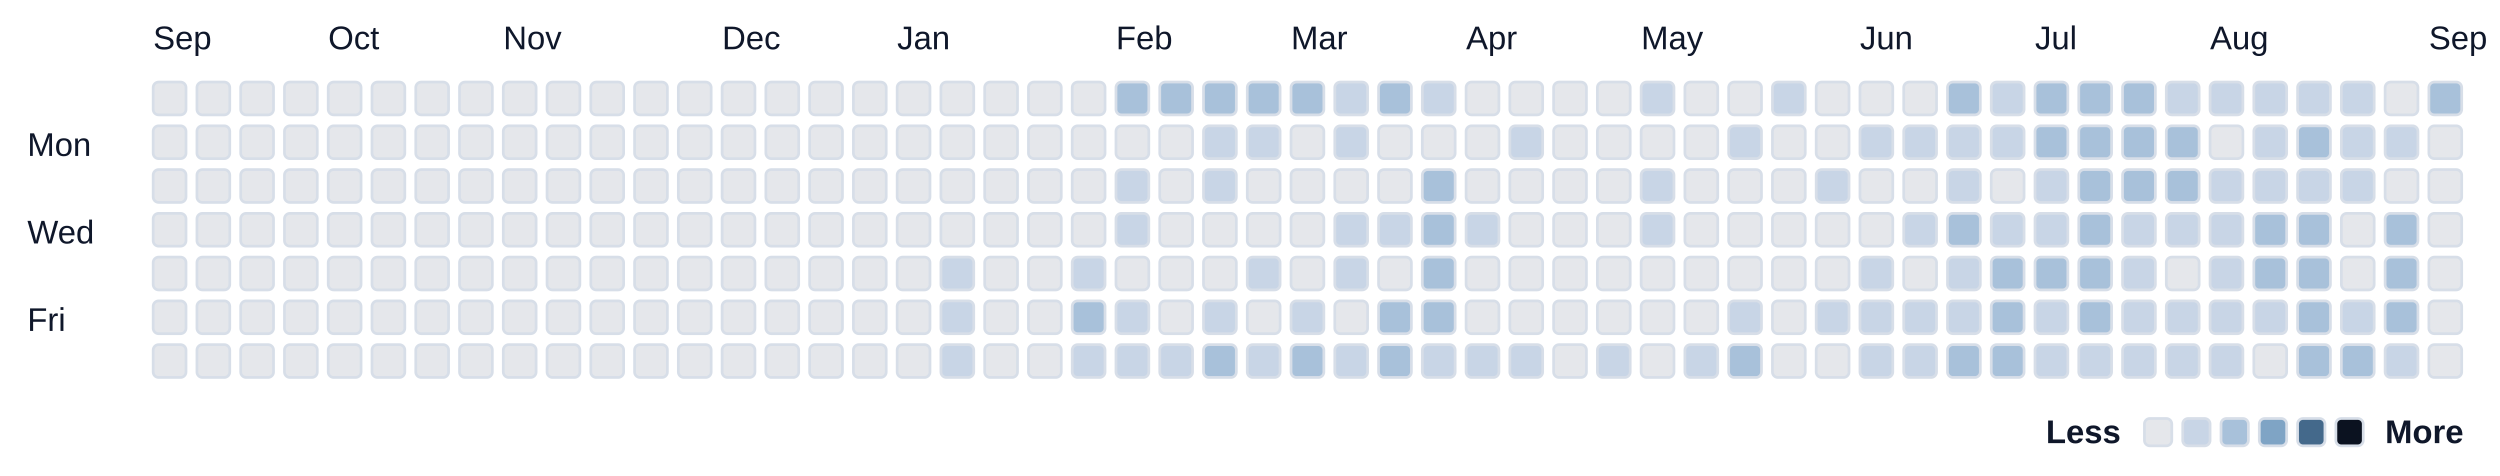
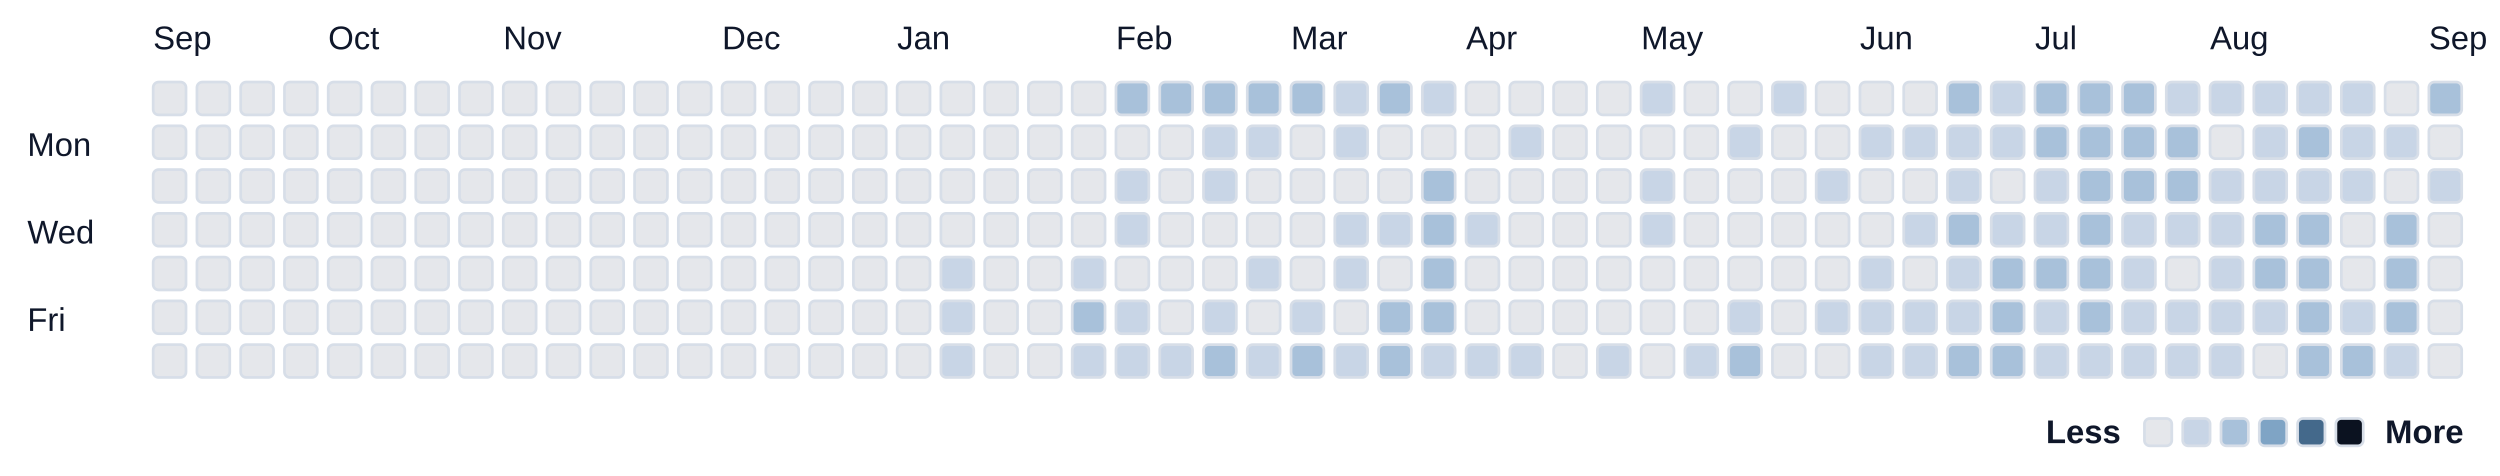
<svg xmlns="http://www.w3.org/2000/svg" baseProfile="tiny" height="174" version="1.2" width="914">
  <defs />
  <text fill="#0F172A" font-family="Segoe UI, Arial, sans-serif" font-size="12px" x="56" y="18">Sep</text>
  <text fill="#0F172A" font-family="Segoe UI, Arial, sans-serif" font-size="12px" x="120" y="18">Oct</text>
  <text fill="#0F172A" font-family="Segoe UI, Arial, sans-serif" font-size="12px" x="184" y="18">Nov</text>
  <text fill="#0F172A" font-family="Segoe UI, Arial, sans-serif" font-size="12px" x="264" y="18">Dec</text>
  <text fill="#0F172A" font-family="Segoe UI, Arial, sans-serif" font-size="12px" x="328" y="18">Jan</text>
  <text fill="#0F172A" font-family="Segoe UI, Arial, sans-serif" font-size="12px" x="408" y="18">Feb</text>
  <text fill="#0F172A" font-family="Segoe UI, Arial, sans-serif" font-size="12px" x="472" y="18">Mar</text>
  <text fill="#0F172A" font-family="Segoe UI, Arial, sans-serif" font-size="12px" x="536" y="18">Apr</text>
  <text fill="#0F172A" font-family="Segoe UI, Arial, sans-serif" font-size="12px" x="600" y="18">May</text>
  <text fill="#0F172A" font-family="Segoe UI, Arial, sans-serif" font-size="12px" x="680" y="18">Jun</text>
  <text fill="#0F172A" font-family="Segoe UI, Arial, sans-serif" font-size="12px" x="744" y="18">Jul</text>
  <text fill="#0F172A" font-family="Segoe UI, Arial, sans-serif" font-size="12px" x="808" y="18">Aug</text>
  <text fill="#0F172A" font-family="Segoe UI, Arial, sans-serif" font-size="12px" x="888" y="18">Sep</text>
  <text fill="#0F172A" font-family="Segoe UI, Arial, sans-serif" font-size="12px" x="10" y="57">Mon</text>
  <text fill="#0F172A" font-family="Segoe UI, Arial, sans-serif" font-size="12px" x="10" y="89">Wed</text>
  <text fill="#0F172A" font-family="Segoe UI, Arial, sans-serif" font-size="12px" x="10" y="121">Fri</text>
  <rect fill="#E5E7EB" height="12" rx="2" ry="2" stroke="#D7DEE8" stroke-width="1" width="12" x="56" y="30" />
  <rect fill="#E5E7EB" height="12" rx="2" ry="2" stroke="#D7DEE8" stroke-width="1" width="12" x="56" y="46" />
  <rect fill="#E5E7EB" height="12" rx="2" ry="2" stroke="#D7DEE8" stroke-width="1" width="12" x="56" y="62" />
  <rect fill="#E5E7EB" height="12" rx="2" ry="2" stroke="#D7DEE8" stroke-width="1" width="12" x="56" y="78" />
  <rect fill="#E5E7EB" height="12" rx="2" ry="2" stroke="#D7DEE8" stroke-width="1" width="12" x="56" y="94" />
  <rect fill="#E5E7EB" height="12" rx="2" ry="2" stroke="#D7DEE8" stroke-width="1" width="12" x="56" y="110" />
  <rect fill="#E5E7EB" height="12" rx="2" ry="2" stroke="#D7DEE8" stroke-width="1" width="12" x="56" y="126" />
  <rect fill="#E5E7EB" height="12" rx="2" ry="2" stroke="#D7DEE8" stroke-width="1" width="12" x="72" y="30" />
  <rect fill="#E5E7EB" height="12" rx="2" ry="2" stroke="#D7DEE8" stroke-width="1" width="12" x="72" y="46" />
  <rect fill="#E5E7EB" height="12" rx="2" ry="2" stroke="#D7DEE8" stroke-width="1" width="12" x="72" y="62" />
  <rect fill="#E5E7EB" height="12" rx="2" ry="2" stroke="#D7DEE8" stroke-width="1" width="12" x="72" y="78" />
  <rect fill="#E5E7EB" height="12" rx="2" ry="2" stroke="#D7DEE8" stroke-width="1" width="12" x="72" y="94" />
  <rect fill="#E5E7EB" height="12" rx="2" ry="2" stroke="#D7DEE8" stroke-width="1" width="12" x="72" y="110" />
  <rect fill="#E5E7EB" height="12" rx="2" ry="2" stroke="#D7DEE8" stroke-width="1" width="12" x="72" y="126" />
  <rect fill="#E5E7EB" height="12" rx="2" ry="2" stroke="#D7DEE8" stroke-width="1" width="12" x="88" y="30" />
  <rect fill="#E5E7EB" height="12" rx="2" ry="2" stroke="#D7DEE8" stroke-width="1" width="12" x="88" y="46" />
  <rect fill="#E5E7EB" height="12" rx="2" ry="2" stroke="#D7DEE8" stroke-width="1" width="12" x="88" y="62" />
  <rect fill="#E5E7EB" height="12" rx="2" ry="2" stroke="#D7DEE8" stroke-width="1" width="12" x="88" y="78" />
  <rect fill="#E5E7EB" height="12" rx="2" ry="2" stroke="#D7DEE8" stroke-width="1" width="12" x="88" y="94" />
  <rect fill="#E5E7EB" height="12" rx="2" ry="2" stroke="#D7DEE8" stroke-width="1" width="12" x="88" y="110" />
  <rect fill="#E5E7EB" height="12" rx="2" ry="2" stroke="#D7DEE8" stroke-width="1" width="12" x="88" y="126" />
  <rect fill="#E5E7EB" height="12" rx="2" ry="2" stroke="#D7DEE8" stroke-width="1" width="12" x="104" y="30" />
  <rect fill="#E5E7EB" height="12" rx="2" ry="2" stroke="#D7DEE8" stroke-width="1" width="12" x="104" y="46" />
  <rect fill="#E5E7EB" height="12" rx="2" ry="2" stroke="#D7DEE8" stroke-width="1" width="12" x="104" y="62" />
  <rect fill="#E5E7EB" height="12" rx="2" ry="2" stroke="#D7DEE8" stroke-width="1" width="12" x="104" y="78" />
  <rect fill="#E5E7EB" height="12" rx="2" ry="2" stroke="#D7DEE8" stroke-width="1" width="12" x="104" y="94" />
  <rect fill="#E5E7EB" height="12" rx="2" ry="2" stroke="#D7DEE8" stroke-width="1" width="12" x="104" y="110" />
  <rect fill="#E5E7EB" height="12" rx="2" ry="2" stroke="#D7DEE8" stroke-width="1" width="12" x="104" y="126" />
  <rect fill="#E5E7EB" height="12" rx="2" ry="2" stroke="#D7DEE8" stroke-width="1" width="12" x="120" y="30" />
  <rect fill="#E5E7EB" height="12" rx="2" ry="2" stroke="#D7DEE8" stroke-width="1" width="12" x="120" y="46" />
  <rect fill="#E5E7EB" height="12" rx="2" ry="2" stroke="#D7DEE8" stroke-width="1" width="12" x="120" y="62" />
  <rect fill="#E5E7EB" height="12" rx="2" ry="2" stroke="#D7DEE8" stroke-width="1" width="12" x="120" y="78" />
  <rect fill="#E5E7EB" height="12" rx="2" ry="2" stroke="#D7DEE8" stroke-width="1" width="12" x="120" y="94" />
  <rect fill="#E5E7EB" height="12" rx="2" ry="2" stroke="#D7DEE8" stroke-width="1" width="12" x="120" y="110" />
  <rect fill="#E5E7EB" height="12" rx="2" ry="2" stroke="#D7DEE8" stroke-width="1" width="12" x="120" y="126" />
  <rect fill="#E5E7EB" height="12" rx="2" ry="2" stroke="#D7DEE8" stroke-width="1" width="12" x="136" y="30" />
  <rect fill="#E5E7EB" height="12" rx="2" ry="2" stroke="#D7DEE8" stroke-width="1" width="12" x="136" y="46" />
  <rect fill="#E5E7EB" height="12" rx="2" ry="2" stroke="#D7DEE8" stroke-width="1" width="12" x="136" y="62" />
  <rect fill="#E5E7EB" height="12" rx="2" ry="2" stroke="#D7DEE8" stroke-width="1" width="12" x="136" y="78" />
  <rect fill="#E5E7EB" height="12" rx="2" ry="2" stroke="#D7DEE8" stroke-width="1" width="12" x="136" y="94" />
  <rect fill="#E5E7EB" height="12" rx="2" ry="2" stroke="#D7DEE8" stroke-width="1" width="12" x="136" y="110" />
  <rect fill="#E5E7EB" height="12" rx="2" ry="2" stroke="#D7DEE8" stroke-width="1" width="12" x="136" y="126" />
  <rect fill="#E5E7EB" height="12" rx="2" ry="2" stroke="#D7DEE8" stroke-width="1" width="12" x="152" y="30" />
  <rect fill="#E5E7EB" height="12" rx="2" ry="2" stroke="#D7DEE8" stroke-width="1" width="12" x="152" y="46" />
  <rect fill="#E5E7EB" height="12" rx="2" ry="2" stroke="#D7DEE8" stroke-width="1" width="12" x="152" y="62" />
  <rect fill="#E5E7EB" height="12" rx="2" ry="2" stroke="#D7DEE8" stroke-width="1" width="12" x="152" y="78" />
  <rect fill="#E5E7EB" height="12" rx="2" ry="2" stroke="#D7DEE8" stroke-width="1" width="12" x="152" y="94" />
  <rect fill="#E5E7EB" height="12" rx="2" ry="2" stroke="#D7DEE8" stroke-width="1" width="12" x="152" y="110" />
  <rect fill="#E5E7EB" height="12" rx="2" ry="2" stroke="#D7DEE8" stroke-width="1" width="12" x="152" y="126" />
  <rect fill="#E5E7EB" height="12" rx="2" ry="2" stroke="#D7DEE8" stroke-width="1" width="12" x="168" y="30" />
  <rect fill="#E5E7EB" height="12" rx="2" ry="2" stroke="#D7DEE8" stroke-width="1" width="12" x="168" y="46" />
  <rect fill="#E5E7EB" height="12" rx="2" ry="2" stroke="#D7DEE8" stroke-width="1" width="12" x="168" y="62" />
  <rect fill="#E5E7EB" height="12" rx="2" ry="2" stroke="#D7DEE8" stroke-width="1" width="12" x="168" y="78" />
  <rect fill="#E5E7EB" height="12" rx="2" ry="2" stroke="#D7DEE8" stroke-width="1" width="12" x="168" y="94" />
  <rect fill="#E5E7EB" height="12" rx="2" ry="2" stroke="#D7DEE8" stroke-width="1" width="12" x="168" y="110" />
  <rect fill="#E5E7EB" height="12" rx="2" ry="2" stroke="#D7DEE8" stroke-width="1" width="12" x="168" y="126" />
  <rect fill="#E5E7EB" height="12" rx="2" ry="2" stroke="#D7DEE8" stroke-width="1" width="12" x="184" y="30" />
  <rect fill="#E5E7EB" height="12" rx="2" ry="2" stroke="#D7DEE8" stroke-width="1" width="12" x="184" y="46" />
  <rect fill="#E5E7EB" height="12" rx="2" ry="2" stroke="#D7DEE8" stroke-width="1" width="12" x="184" y="62" />
  <rect fill="#E5E7EB" height="12" rx="2" ry="2" stroke="#D7DEE8" stroke-width="1" width="12" x="184" y="78" />
  <rect fill="#E5E7EB" height="12" rx="2" ry="2" stroke="#D7DEE8" stroke-width="1" width="12" x="184" y="94" />
  <rect fill="#E5E7EB" height="12" rx="2" ry="2" stroke="#D7DEE8" stroke-width="1" width="12" x="184" y="110" />
  <rect fill="#E5E7EB" height="12" rx="2" ry="2" stroke="#D7DEE8" stroke-width="1" width="12" x="184" y="126" />
  <rect fill="#E5E7EB" height="12" rx="2" ry="2" stroke="#D7DEE8" stroke-width="1" width="12" x="200" y="30" />
  <rect fill="#E5E7EB" height="12" rx="2" ry="2" stroke="#D7DEE8" stroke-width="1" width="12" x="200" y="46" />
  <rect fill="#E5E7EB" height="12" rx="2" ry="2" stroke="#D7DEE8" stroke-width="1" width="12" x="200" y="62" />
  <rect fill="#E5E7EB" height="12" rx="2" ry="2" stroke="#D7DEE8" stroke-width="1" width="12" x="200" y="78" />
  <rect fill="#E5E7EB" height="12" rx="2" ry="2" stroke="#D7DEE8" stroke-width="1" width="12" x="200" y="94" />
  <rect fill="#E5E7EB" height="12" rx="2" ry="2" stroke="#D7DEE8" stroke-width="1" width="12" x="200" y="110" />
  <rect fill="#E5E7EB" height="12" rx="2" ry="2" stroke="#D7DEE8" stroke-width="1" width="12" x="200" y="126" />
  <rect fill="#E5E7EB" height="12" rx="2" ry="2" stroke="#D7DEE8" stroke-width="1" width="12" x="216" y="30" />
  <rect fill="#E5E7EB" height="12" rx="2" ry="2" stroke="#D7DEE8" stroke-width="1" width="12" x="216" y="46" />
  <rect fill="#E5E7EB" height="12" rx="2" ry="2" stroke="#D7DEE8" stroke-width="1" width="12" x="216" y="62" />
  <rect fill="#E5E7EB" height="12" rx="2" ry="2" stroke="#D7DEE8" stroke-width="1" width="12" x="216" y="78" />
  <rect fill="#E5E7EB" height="12" rx="2" ry="2" stroke="#D7DEE8" stroke-width="1" width="12" x="216" y="94" />
  <rect fill="#E5E7EB" height="12" rx="2" ry="2" stroke="#D7DEE8" stroke-width="1" width="12" x="216" y="110" />
  <rect fill="#E5E7EB" height="12" rx="2" ry="2" stroke="#D7DEE8" stroke-width="1" width="12" x="216" y="126" />
  <rect fill="#E5E7EB" height="12" rx="2" ry="2" stroke="#D7DEE8" stroke-width="1" width="12" x="232" y="30" />
  <rect fill="#E5E7EB" height="12" rx="2" ry="2" stroke="#D7DEE8" stroke-width="1" width="12" x="232" y="46" />
  <rect fill="#E5E7EB" height="12" rx="2" ry="2" stroke="#D7DEE8" stroke-width="1" width="12" x="232" y="62" />
  <rect fill="#E5E7EB" height="12" rx="2" ry="2" stroke="#D7DEE8" stroke-width="1" width="12" x="232" y="78" />
  <rect fill="#E5E7EB" height="12" rx="2" ry="2" stroke="#D7DEE8" stroke-width="1" width="12" x="232" y="94" />
  <rect fill="#E5E7EB" height="12" rx="2" ry="2" stroke="#D7DEE8" stroke-width="1" width="12" x="232" y="110" />
  <rect fill="#E5E7EB" height="12" rx="2" ry="2" stroke="#D7DEE8" stroke-width="1" width="12" x="232" y="126" />
  <rect fill="#E5E7EB" height="12" rx="2" ry="2" stroke="#D7DEE8" stroke-width="1" width="12" x="248" y="30" />
  <rect fill="#E5E7EB" height="12" rx="2" ry="2" stroke="#D7DEE8" stroke-width="1" width="12" x="248" y="46" />
  <rect fill="#E5E7EB" height="12" rx="2" ry="2" stroke="#D7DEE8" stroke-width="1" width="12" x="248" y="62" />
  <rect fill="#E5E7EB" height="12" rx="2" ry="2" stroke="#D7DEE8" stroke-width="1" width="12" x="248" y="78" />
  <rect fill="#E5E7EB" height="12" rx="2" ry="2" stroke="#D7DEE8" stroke-width="1" width="12" x="248" y="94" />
  <rect fill="#E5E7EB" height="12" rx="2" ry="2" stroke="#D7DEE8" stroke-width="1" width="12" x="248" y="110" />
  <rect fill="#E5E7EB" height="12" rx="2" ry="2" stroke="#D7DEE8" stroke-width="1" width="12" x="248" y="126" />
  <rect fill="#E5E7EB" height="12" rx="2" ry="2" stroke="#D7DEE8" stroke-width="1" width="12" x="264" y="30" />
  <rect fill="#E5E7EB" height="12" rx="2" ry="2" stroke="#D7DEE8" stroke-width="1" width="12" x="264" y="46" />
  <rect fill="#E5E7EB" height="12" rx="2" ry="2" stroke="#D7DEE8" stroke-width="1" width="12" x="264" y="62" />
  <rect fill="#E5E7EB" height="12" rx="2" ry="2" stroke="#D7DEE8" stroke-width="1" width="12" x="264" y="78" />
  <rect fill="#E5E7EB" height="12" rx="2" ry="2" stroke="#D7DEE8" stroke-width="1" width="12" x="264" y="94" />
  <rect fill="#E5E7EB" height="12" rx="2" ry="2" stroke="#D7DEE8" stroke-width="1" width="12" x="264" y="110" />
  <rect fill="#E5E7EB" height="12" rx="2" ry="2" stroke="#D7DEE8" stroke-width="1" width="12" x="264" y="126" />
  <rect fill="#E5E7EB" height="12" rx="2" ry="2" stroke="#D7DEE8" stroke-width="1" width="12" x="280" y="30" />
  <rect fill="#E5E7EB" height="12" rx="2" ry="2" stroke="#D7DEE8" stroke-width="1" width="12" x="280" y="46" />
  <rect fill="#E5E7EB" height="12" rx="2" ry="2" stroke="#D7DEE8" stroke-width="1" width="12" x="280" y="62" />
  <rect fill="#E5E7EB" height="12" rx="2" ry="2" stroke="#D7DEE8" stroke-width="1" width="12" x="280" y="78" />
  <rect fill="#E5E7EB" height="12" rx="2" ry="2" stroke="#D7DEE8" stroke-width="1" width="12" x="280" y="94" />
  <rect fill="#E5E7EB" height="12" rx="2" ry="2" stroke="#D7DEE8" stroke-width="1" width="12" x="280" y="110" />
  <rect fill="#E5E7EB" height="12" rx="2" ry="2" stroke="#D7DEE8" stroke-width="1" width="12" x="280" y="126" />
  <rect fill="#E5E7EB" height="12" rx="2" ry="2" stroke="#D7DEE8" stroke-width="1" width="12" x="296" y="30" />
  <rect fill="#E5E7EB" height="12" rx="2" ry="2" stroke="#D7DEE8" stroke-width="1" width="12" x="296" y="46" />
  <rect fill="#E5E7EB" height="12" rx="2" ry="2" stroke="#D7DEE8" stroke-width="1" width="12" x="296" y="62" />
  <rect fill="#E5E7EB" height="12" rx="2" ry="2" stroke="#D7DEE8" stroke-width="1" width="12" x="296" y="78" />
  <rect fill="#E5E7EB" height="12" rx="2" ry="2" stroke="#D7DEE8" stroke-width="1" width="12" x="296" y="94" />
  <rect fill="#E5E7EB" height="12" rx="2" ry="2" stroke="#D7DEE8" stroke-width="1" width="12" x="296" y="110" />
  <rect fill="#E5E7EB" height="12" rx="2" ry="2" stroke="#D7DEE8" stroke-width="1" width="12" x="296" y="126" />
  <rect fill="#E5E7EB" height="12" rx="2" ry="2" stroke="#D7DEE8" stroke-width="1" width="12" x="312" y="30" />
  <rect fill="#E5E7EB" height="12" rx="2" ry="2" stroke="#D7DEE8" stroke-width="1" width="12" x="312" y="46" />
  <rect fill="#E5E7EB" height="12" rx="2" ry="2" stroke="#D7DEE8" stroke-width="1" width="12" x="312" y="62" />
  <rect fill="#E5E7EB" height="12" rx="2" ry="2" stroke="#D7DEE8" stroke-width="1" width="12" x="312" y="78" />
  <rect fill="#E5E7EB" height="12" rx="2" ry="2" stroke="#D7DEE8" stroke-width="1" width="12" x="312" y="94" />
  <rect fill="#E5E7EB" height="12" rx="2" ry="2" stroke="#D7DEE8" stroke-width="1" width="12" x="312" y="110" />
  <rect fill="#E5E7EB" height="12" rx="2" ry="2" stroke="#D7DEE8" stroke-width="1" width="12" x="312" y="126" />
  <rect fill="#E5E7EB" height="12" rx="2" ry="2" stroke="#D7DEE8" stroke-width="1" width="12" x="328" y="30" />
  <rect fill="#E5E7EB" height="12" rx="2" ry="2" stroke="#D7DEE8" stroke-width="1" width="12" x="328" y="46" />
  <rect fill="#E5E7EB" height="12" rx="2" ry="2" stroke="#D7DEE8" stroke-width="1" width="12" x="328" y="62" />
  <rect fill="#E5E7EB" height="12" rx="2" ry="2" stroke="#D7DEE8" stroke-width="1" width="12" x="328" y="78" />
  <rect fill="#E5E7EB" height="12" rx="2" ry="2" stroke="#D7DEE8" stroke-width="1" width="12" x="328" y="94" />
  <rect fill="#E5E7EB" height="12" rx="2" ry="2" stroke="#D7DEE8" stroke-width="1" width="12" x="328" y="110" />
  <rect fill="#E5E7EB" height="12" rx="2" ry="2" stroke="#D7DEE8" stroke-width="1" width="12" x="328" y="126" />
  <rect fill="#E5E7EB" height="12" rx="2" ry="2" stroke="#D7DEE8" stroke-width="1" width="12" x="344" y="30" />
  <rect fill="#E5E7EB" height="12" rx="2" ry="2" stroke="#D7DEE8" stroke-width="1" width="12" x="344" y="46" />
  <rect fill="#E5E7EB" height="12" rx="2" ry="2" stroke="#D7DEE8" stroke-width="1" width="12" x="344" y="62" />
  <rect fill="#E5E7EB" height="12" rx="2" ry="2" stroke="#D7DEE8" stroke-width="1" width="12" x="344" y="78" />
  <rect fill="#C8D5E6" height="12" rx="2" ry="2" stroke="#D7DEE8" stroke-width="1" width="12" x="344" y="94" />
  <rect fill="#C8D5E6" height="12" rx="2" ry="2" stroke="#D7DEE8" stroke-width="1" width="12" x="344" y="110" />
  <rect fill="#C8D5E6" height="12" rx="2" ry="2" stroke="#D7DEE8" stroke-width="1" width="12" x="344" y="126" />
  <rect fill="#E5E7EB" height="12" rx="2" ry="2" stroke="#D7DEE8" stroke-width="1" width="12" x="360" y="30" />
  <rect fill="#E5E7EB" height="12" rx="2" ry="2" stroke="#D7DEE8" stroke-width="1" width="12" x="360" y="46" />
  <rect fill="#E5E7EB" height="12" rx="2" ry="2" stroke="#D7DEE8" stroke-width="1" width="12" x="360" y="62" />
  <rect fill="#E5E7EB" height="12" rx="2" ry="2" stroke="#D7DEE8" stroke-width="1" width="12" x="360" y="78" />
  <rect fill="#E5E7EB" height="12" rx="2" ry="2" stroke="#D7DEE8" stroke-width="1" width="12" x="360" y="94" />
  <rect fill="#E5E7EB" height="12" rx="2" ry="2" stroke="#D7DEE8" stroke-width="1" width="12" x="360" y="110" />
  <rect fill="#E5E7EB" height="12" rx="2" ry="2" stroke="#D7DEE8" stroke-width="1" width="12" x="360" y="126" />
  <rect fill="#E5E7EB" height="12" rx="2" ry="2" stroke="#D7DEE8" stroke-width="1" width="12" x="376" y="30" />
  <rect fill="#E5E7EB" height="12" rx="2" ry="2" stroke="#D7DEE8" stroke-width="1" width="12" x="376" y="46" />
  <rect fill="#E5E7EB" height="12" rx="2" ry="2" stroke="#D7DEE8" stroke-width="1" width="12" x="376" y="62" />
  <rect fill="#E5E7EB" height="12" rx="2" ry="2" stroke="#D7DEE8" stroke-width="1" width="12" x="376" y="78" />
  <rect fill="#E5E7EB" height="12" rx="2" ry="2" stroke="#D7DEE8" stroke-width="1" width="12" x="376" y="94" />
  <rect fill="#E5E7EB" height="12" rx="2" ry="2" stroke="#D7DEE8" stroke-width="1" width="12" x="376" y="110" />
  <rect fill="#E5E7EB" height="12" rx="2" ry="2" stroke="#D7DEE8" stroke-width="1" width="12" x="376" y="126" />
  <rect fill="#E5E7EB" height="12" rx="2" ry="2" stroke="#D7DEE8" stroke-width="1" width="12" x="392" y="30" />
  <rect fill="#E5E7EB" height="12" rx="2" ry="2" stroke="#D7DEE8" stroke-width="1" width="12" x="392" y="46" />
  <rect fill="#E5E7EB" height="12" rx="2" ry="2" stroke="#D7DEE8" stroke-width="1" width="12" x="392" y="62" />
  <rect fill="#E5E7EB" height="12" rx="2" ry="2" stroke="#D7DEE8" stroke-width="1" width="12" x="392" y="78" />
  <rect fill="#C8D5E6" height="12" rx="2" ry="2" stroke="#D7DEE8" stroke-width="1" width="12" x="392" y="94" />
  <rect fill="#A8C1DA" height="12" rx="2" ry="2" stroke="#D7DEE8" stroke-width="1" width="12" x="392" y="110" />
  <rect fill="#C8D5E6" height="12" rx="2" ry="2" stroke="#D7DEE8" stroke-width="1" width="12" x="392" y="126" />
  <rect fill="#A8C1DA" height="12" rx="2" ry="2" stroke="#D7DEE8" stroke-width="1" width="12" x="408" y="30" />
  <rect fill="#E5E7EB" height="12" rx="2" ry="2" stroke="#D7DEE8" stroke-width="1" width="12" x="408" y="46" />
  <rect fill="#C8D5E6" height="12" rx="2" ry="2" stroke="#D7DEE8" stroke-width="1" width="12" x="408" y="62" />
  <rect fill="#C8D5E6" height="12" rx="2" ry="2" stroke="#D7DEE8" stroke-width="1" width="12" x="408" y="78" />
  <rect fill="#E5E7EB" height="12" rx="2" ry="2" stroke="#D7DEE8" stroke-width="1" width="12" x="408" y="94" />
  <rect fill="#C8D5E6" height="12" rx="2" ry="2" stroke="#D7DEE8" stroke-width="1" width="12" x="408" y="110" />
  <rect fill="#C8D5E6" height="12" rx="2" ry="2" stroke="#D7DEE8" stroke-width="1" width="12" x="408" y="126" />
  <rect fill="#A8C1DA" height="12" rx="2" ry="2" stroke="#D7DEE8" stroke-width="1" width="12" x="424" y="30" />
  <rect fill="#E5E7EB" height="12" rx="2" ry="2" stroke="#D7DEE8" stroke-width="1" width="12" x="424" y="46" />
  <rect fill="#E5E7EB" height="12" rx="2" ry="2" stroke="#D7DEE8" stroke-width="1" width="12" x="424" y="62" />
  <rect fill="#E5E7EB" height="12" rx="2" ry="2" stroke="#D7DEE8" stroke-width="1" width="12" x="424" y="78" />
  <rect fill="#E5E7EB" height="12" rx="2" ry="2" stroke="#D7DEE8" stroke-width="1" width="12" x="424" y="94" />
  <rect fill="#E5E7EB" height="12" rx="2" ry="2" stroke="#D7DEE8" stroke-width="1" width="12" x="424" y="110" />
  <rect fill="#C8D5E6" height="12" rx="2" ry="2" stroke="#D7DEE8" stroke-width="1" width="12" x="424" y="126" />
  <rect fill="#A8C1DA" height="12" rx="2" ry="2" stroke="#D7DEE8" stroke-width="1" width="12" x="440" y="30" />
  <rect fill="#C8D5E6" height="12" rx="2" ry="2" stroke="#D7DEE8" stroke-width="1" width="12" x="440" y="46" />
  <rect fill="#C8D5E6" height="12" rx="2" ry="2" stroke="#D7DEE8" stroke-width="1" width="12" x="440" y="62" />
  <rect fill="#E5E7EB" height="12" rx="2" ry="2" stroke="#D7DEE8" stroke-width="1" width="12" x="440" y="78" />
  <rect fill="#E5E7EB" height="12" rx="2" ry="2" stroke="#D7DEE8" stroke-width="1" width="12" x="440" y="94" />
  <rect fill="#C8D5E6" height="12" rx="2" ry="2" stroke="#D7DEE8" stroke-width="1" width="12" x="440" y="110" />
  <rect fill="#A8C1DA" height="12" rx="2" ry="2" stroke="#D7DEE8" stroke-width="1" width="12" x="440" y="126" />
  <rect fill="#A8C1DA" height="12" rx="2" ry="2" stroke="#D7DEE8" stroke-width="1" width="12" x="456" y="30" />
  <rect fill="#C8D5E6" height="12" rx="2" ry="2" stroke="#D7DEE8" stroke-width="1" width="12" x="456" y="46" />
  <rect fill="#E5E7EB" height="12" rx="2" ry="2" stroke="#D7DEE8" stroke-width="1" width="12" x="456" y="62" />
  <rect fill="#E5E7EB" height="12" rx="2" ry="2" stroke="#D7DEE8" stroke-width="1" width="12" x="456" y="78" />
  <rect fill="#C8D5E6" height="12" rx="2" ry="2" stroke="#D7DEE8" stroke-width="1" width="12" x="456" y="94" />
  <rect fill="#E5E7EB" height="12" rx="2" ry="2" stroke="#D7DEE8" stroke-width="1" width="12" x="456" y="110" />
  <rect fill="#C8D5E6" height="12" rx="2" ry="2" stroke="#D7DEE8" stroke-width="1" width="12" x="456" y="126" />
  <rect fill="#A8C1DA" height="12" rx="2" ry="2" stroke="#D7DEE8" stroke-width="1" width="12" x="472" y="30" />
  <rect fill="#E5E7EB" height="12" rx="2" ry="2" stroke="#D7DEE8" stroke-width="1" width="12" x="472" y="46" />
  <rect fill="#E5E7EB" height="12" rx="2" ry="2" stroke="#D7DEE8" stroke-width="1" width="12" x="472" y="62" />
  <rect fill="#E5E7EB" height="12" rx="2" ry="2" stroke="#D7DEE8" stroke-width="1" width="12" x="472" y="78" />
  <rect fill="#E5E7EB" height="12" rx="2" ry="2" stroke="#D7DEE8" stroke-width="1" width="12" x="472" y="94" />
  <rect fill="#C8D5E6" height="12" rx="2" ry="2" stroke="#D7DEE8" stroke-width="1" width="12" x="472" y="110" />
  <rect fill="#A8C1DA" height="12" rx="2" ry="2" stroke="#D7DEE8" stroke-width="1" width="12" x="472" y="126" />
  <rect fill="#C8D5E6" height="12" rx="2" ry="2" stroke="#D7DEE8" stroke-width="1" width="12" x="488" y="30" />
  <rect fill="#C8D5E6" height="12" rx="2" ry="2" stroke="#D7DEE8" stroke-width="1" width="12" x="488" y="46" />
  <rect fill="#E5E7EB" height="12" rx="2" ry="2" stroke="#D7DEE8" stroke-width="1" width="12" x="488" y="62" />
  <rect fill="#C8D5E6" height="12" rx="2" ry="2" stroke="#D7DEE8" stroke-width="1" width="12" x="488" y="78" />
  <rect fill="#C8D5E6" height="12" rx="2" ry="2" stroke="#D7DEE8" stroke-width="1" width="12" x="488" y="94" />
  <rect fill="#E5E7EB" height="12" rx="2" ry="2" stroke="#D7DEE8" stroke-width="1" width="12" x="488" y="110" />
  <rect fill="#C8D5E6" height="12" rx="2" ry="2" stroke="#D7DEE8" stroke-width="1" width="12" x="488" y="126" />
  <rect fill="#A8C1DA" height="12" rx="2" ry="2" stroke="#D7DEE8" stroke-width="1" width="12" x="504" y="30" />
  <rect fill="#E5E7EB" height="12" rx="2" ry="2" stroke="#D7DEE8" stroke-width="1" width="12" x="504" y="46" />
  <rect fill="#E5E7EB" height="12" rx="2" ry="2" stroke="#D7DEE8" stroke-width="1" width="12" x="504" y="62" />
  <rect fill="#C8D5E6" height="12" rx="2" ry="2" stroke="#D7DEE8" stroke-width="1" width="12" x="504" y="78" />
  <rect fill="#E5E7EB" height="12" rx="2" ry="2" stroke="#D7DEE8" stroke-width="1" width="12" x="504" y="94" />
  <rect fill="#A8C1DA" height="12" rx="2" ry="2" stroke="#D7DEE8" stroke-width="1" width="12" x="504" y="110" />
  <rect fill="#A8C1DA" height="12" rx="2" ry="2" stroke="#D7DEE8" stroke-width="1" width="12" x="504" y="126" />
  <rect fill="#C8D5E6" height="12" rx="2" ry="2" stroke="#D7DEE8" stroke-width="1" width="12" x="520" y="30" />
  <rect fill="#E5E7EB" height="12" rx="2" ry="2" stroke="#D7DEE8" stroke-width="1" width="12" x="520" y="46" />
  <rect fill="#A8C1DA" height="12" rx="2" ry="2" stroke="#D7DEE8" stroke-width="1" width="12" x="520" y="62" />
  <rect fill="#A8C1DA" height="12" rx="2" ry="2" stroke="#D7DEE8" stroke-width="1" width="12" x="520" y="78" />
  <rect fill="#A8C1DA" height="12" rx="2" ry="2" stroke="#D7DEE8" stroke-width="1" width="12" x="520" y="94" />
  <rect fill="#A8C1DA" height="12" rx="2" ry="2" stroke="#D7DEE8" stroke-width="1" width="12" x="520" y="110" />
  <rect fill="#C8D5E6" height="12" rx="2" ry="2" stroke="#D7DEE8" stroke-width="1" width="12" x="520" y="126" />
  <rect fill="#E5E7EB" height="12" rx="2" ry="2" stroke="#D7DEE8" stroke-width="1" width="12" x="536" y="30" />
  <rect fill="#E5E7EB" height="12" rx="2" ry="2" stroke="#D7DEE8" stroke-width="1" width="12" x="536" y="46" />
  <rect fill="#E5E7EB" height="12" rx="2" ry="2" stroke="#D7DEE8" stroke-width="1" width="12" x="536" y="62" />
  <rect fill="#C8D5E6" height="12" rx="2" ry="2" stroke="#D7DEE8" stroke-width="1" width="12" x="536" y="78" />
  <rect fill="#E5E7EB" height="12" rx="2" ry="2" stroke="#D7DEE8" stroke-width="1" width="12" x="536" y="94" />
  <rect fill="#E5E7EB" height="12" rx="2" ry="2" stroke="#D7DEE8" stroke-width="1" width="12" x="536" y="110" />
  <rect fill="#C8D5E6" height="12" rx="2" ry="2" stroke="#D7DEE8" stroke-width="1" width="12" x="536" y="126" />
  <rect fill="#E5E7EB" height="12" rx="2" ry="2" stroke="#D7DEE8" stroke-width="1" width="12" x="552" y="30" />
  <rect fill="#C8D5E6" height="12" rx="2" ry="2" stroke="#D7DEE8" stroke-width="1" width="12" x="552" y="46" />
  <rect fill="#E5E7EB" height="12" rx="2" ry="2" stroke="#D7DEE8" stroke-width="1" width="12" x="552" y="62" />
  <rect fill="#E5E7EB" height="12" rx="2" ry="2" stroke="#D7DEE8" stroke-width="1" width="12" x="552" y="78" />
  <rect fill="#E5E7EB" height="12" rx="2" ry="2" stroke="#D7DEE8" stroke-width="1" width="12" x="552" y="94" />
  <rect fill="#E5E7EB" height="12" rx="2" ry="2" stroke="#D7DEE8" stroke-width="1" width="12" x="552" y="110" />
  <rect fill="#C8D5E6" height="12" rx="2" ry="2" stroke="#D7DEE8" stroke-width="1" width="12" x="552" y="126" />
  <rect fill="#E5E7EB" height="12" rx="2" ry="2" stroke="#D7DEE8" stroke-width="1" width="12" x="568" y="30" />
  <rect fill="#E5E7EB" height="12" rx="2" ry="2" stroke="#D7DEE8" stroke-width="1" width="12" x="568" y="46" />
  <rect fill="#E5E7EB" height="12" rx="2" ry="2" stroke="#D7DEE8" stroke-width="1" width="12" x="568" y="62" />
  <rect fill="#E5E7EB" height="12" rx="2" ry="2" stroke="#D7DEE8" stroke-width="1" width="12" x="568" y="78" />
  <rect fill="#E5E7EB" height="12" rx="2" ry="2" stroke="#D7DEE8" stroke-width="1" width="12" x="568" y="94" />
  <rect fill="#E5E7EB" height="12" rx="2" ry="2" stroke="#D7DEE8" stroke-width="1" width="12" x="568" y="110" />
  <rect fill="#E5E7EB" height="12" rx="2" ry="2" stroke="#D7DEE8" stroke-width="1" width="12" x="568" y="126" />
  <rect fill="#E5E7EB" height="12" rx="2" ry="2" stroke="#D7DEE8" stroke-width="1" width="12" x="584" y="30" />
  <rect fill="#E5E7EB" height="12" rx="2" ry="2" stroke="#D7DEE8" stroke-width="1" width="12" x="584" y="46" />
  <rect fill="#E5E7EB" height="12" rx="2" ry="2" stroke="#D7DEE8" stroke-width="1" width="12" x="584" y="62" />
  <rect fill="#E5E7EB" height="12" rx="2" ry="2" stroke="#D7DEE8" stroke-width="1" width="12" x="584" y="78" />
  <rect fill="#E5E7EB" height="12" rx="2" ry="2" stroke="#D7DEE8" stroke-width="1" width="12" x="584" y="94" />
  <rect fill="#E5E7EB" height="12" rx="2" ry="2" stroke="#D7DEE8" stroke-width="1" width="12" x="584" y="110" />
  <rect fill="#C8D5E6" height="12" rx="2" ry="2" stroke="#D7DEE8" stroke-width="1" width="12" x="584" y="126" />
  <rect fill="#C8D5E6" height="12" rx="2" ry="2" stroke="#D7DEE8" stroke-width="1" width="12" x="600" y="30" />
  <rect fill="#E5E7EB" height="12" rx="2" ry="2" stroke="#D7DEE8" stroke-width="1" width="12" x="600" y="46" />
  <rect fill="#C8D5E6" height="12" rx="2" ry="2" stroke="#D7DEE8" stroke-width="1" width="12" x="600" y="62" />
  <rect fill="#C8D5E6" height="12" rx="2" ry="2" stroke="#D7DEE8" stroke-width="1" width="12" x="600" y="78" />
  <rect fill="#E5E7EB" height="12" rx="2" ry="2" stroke="#D7DEE8" stroke-width="1" width="12" x="600" y="94" />
  <rect fill="#E5E7EB" height="12" rx="2" ry="2" stroke="#D7DEE8" stroke-width="1" width="12" x="600" y="110" />
  <rect fill="#E5E7EB" height="12" rx="2" ry="2" stroke="#D7DEE8" stroke-width="1" width="12" x="600" y="126" />
  <rect fill="#E5E7EB" height="12" rx="2" ry="2" stroke="#D7DEE8" stroke-width="1" width="12" x="616" y="30" />
  <rect fill="#E5E7EB" height="12" rx="2" ry="2" stroke="#D7DEE8" stroke-width="1" width="12" x="616" y="46" />
  <rect fill="#E5E7EB" height="12" rx="2" ry="2" stroke="#D7DEE8" stroke-width="1" width="12" x="616" y="62" />
  <rect fill="#E5E7EB" height="12" rx="2" ry="2" stroke="#D7DEE8" stroke-width="1" width="12" x="616" y="78" />
  <rect fill="#E5E7EB" height="12" rx="2" ry="2" stroke="#D7DEE8" stroke-width="1" width="12" x="616" y="94" />
  <rect fill="#E5E7EB" height="12" rx="2" ry="2" stroke="#D7DEE8" stroke-width="1" width="12" x="616" y="110" />
  <rect fill="#C8D5E6" height="12" rx="2" ry="2" stroke="#D7DEE8" stroke-width="1" width="12" x="616" y="126" />
  <rect fill="#E5E7EB" height="12" rx="2" ry="2" stroke="#D7DEE8" stroke-width="1" width="12" x="632" y="30" />
  <rect fill="#C8D5E6" height="12" rx="2" ry="2" stroke="#D7DEE8" stroke-width="1" width="12" x="632" y="46" />
  <rect fill="#E5E7EB" height="12" rx="2" ry="2" stroke="#D7DEE8" stroke-width="1" width="12" x="632" y="62" />
  <rect fill="#E5E7EB" height="12" rx="2" ry="2" stroke="#D7DEE8" stroke-width="1" width="12" x="632" y="78" />
  <rect fill="#E5E7EB" height="12" rx="2" ry="2" stroke="#D7DEE8" stroke-width="1" width="12" x="632" y="94" />
  <rect fill="#C8D5E6" height="12" rx="2" ry="2" stroke="#D7DEE8" stroke-width="1" width="12" x="632" y="110" />
  <rect fill="#A8C1DA" height="12" rx="2" ry="2" stroke="#D7DEE8" stroke-width="1" width="12" x="632" y="126" />
  <rect fill="#C8D5E6" height="12" rx="2" ry="2" stroke="#D7DEE8" stroke-width="1" width="12" x="648" y="30" />
  <rect fill="#E5E7EB" height="12" rx="2" ry="2" stroke="#D7DEE8" stroke-width="1" width="12" x="648" y="46" />
  <rect fill="#E5E7EB" height="12" rx="2" ry="2" stroke="#D7DEE8" stroke-width="1" width="12" x="648" y="62" />
  <rect fill="#E5E7EB" height="12" rx="2" ry="2" stroke="#D7DEE8" stroke-width="1" width="12" x="648" y="78" />
  <rect fill="#E5E7EB" height="12" rx="2" ry="2" stroke="#D7DEE8" stroke-width="1" width="12" x="648" y="94" />
  <rect fill="#E5E7EB" height="12" rx="2" ry="2" stroke="#D7DEE8" stroke-width="1" width="12" x="648" y="110" />
  <rect fill="#E5E7EB" height="12" rx="2" ry="2" stroke="#D7DEE8" stroke-width="1" width="12" x="648" y="126" />
  <rect fill="#E5E7EB" height="12" rx="2" ry="2" stroke="#D7DEE8" stroke-width="1" width="12" x="664" y="30" />
  <rect fill="#E5E7EB" height="12" rx="2" ry="2" stroke="#D7DEE8" stroke-width="1" width="12" x="664" y="46" />
  <rect fill="#C8D5E6" height="12" rx="2" ry="2" stroke="#D7DEE8" stroke-width="1" width="12" x="664" y="62" />
  <rect fill="#E5E7EB" height="12" rx="2" ry="2" stroke="#D7DEE8" stroke-width="1" width="12" x="664" y="78" />
  <rect fill="#E5E7EB" height="12" rx="2" ry="2" stroke="#D7DEE8" stroke-width="1" width="12" x="664" y="94" />
  <rect fill="#C8D5E6" height="12" rx="2" ry="2" stroke="#D7DEE8" stroke-width="1" width="12" x="664" y="110" />
  <rect fill="#E5E7EB" height="12" rx="2" ry="2" stroke="#D7DEE8" stroke-width="1" width="12" x="664" y="126" />
  <rect fill="#E5E7EB" height="12" rx="2" ry="2" stroke="#D7DEE8" stroke-width="1" width="12" x="680" y="30" />
  <rect fill="#C8D5E6" height="12" rx="2" ry="2" stroke="#D7DEE8" stroke-width="1" width="12" x="680" y="46" />
  <rect fill="#E5E7EB" height="12" rx="2" ry="2" stroke="#D7DEE8" stroke-width="1" width="12" x="680" y="62" />
  <rect fill="#E5E7EB" height="12" rx="2" ry="2" stroke="#D7DEE8" stroke-width="1" width="12" x="680" y="78" />
  <rect fill="#C8D5E6" height="12" rx="2" ry="2" stroke="#D7DEE8" stroke-width="1" width="12" x="680" y="94" />
  <rect fill="#C8D5E6" height="12" rx="2" ry="2" stroke="#D7DEE8" stroke-width="1" width="12" x="680" y="110" />
  <rect fill="#C8D5E6" height="12" rx="2" ry="2" stroke="#D7DEE8" stroke-width="1" width="12" x="680" y="126" />
  <rect fill="#E5E7EB" height="12" rx="2" ry="2" stroke="#D7DEE8" stroke-width="1" width="12" x="696" y="30" />
  <rect fill="#C8D5E6" height="12" rx="2" ry="2" stroke="#D7DEE8" stroke-width="1" width="12" x="696" y="46" />
  <rect fill="#E5E7EB" height="12" rx="2" ry="2" stroke="#D7DEE8" stroke-width="1" width="12" x="696" y="62" />
  <rect fill="#C8D5E6" height="12" rx="2" ry="2" stroke="#D7DEE8" stroke-width="1" width="12" x="696" y="78" />
  <rect fill="#E5E7EB" height="12" rx="2" ry="2" stroke="#D7DEE8" stroke-width="1" width="12" x="696" y="94" />
  <rect fill="#C8D5E6" height="12" rx="2" ry="2" stroke="#D7DEE8" stroke-width="1" width="12" x="696" y="110" />
  <rect fill="#C8D5E6" height="12" rx="2" ry="2" stroke="#D7DEE8" stroke-width="1" width="12" x="696" y="126" />
  <rect fill="#A8C1DA" height="12" rx="2" ry="2" stroke="#D7DEE8" stroke-width="1" width="12" x="712" y="30" />
  <rect fill="#C8D5E6" height="12" rx="2" ry="2" stroke="#D7DEE8" stroke-width="1" width="12" x="712" y="46" />
  <rect fill="#C8D5E6" height="12" rx="2" ry="2" stroke="#D7DEE8" stroke-width="1" width="12" x="712" y="62" />
  <rect fill="#A8C1DA" height="12" rx="2" ry="2" stroke="#D7DEE8" stroke-width="1" width="12" x="712" y="78" />
  <rect fill="#C8D5E6" height="12" rx="2" ry="2" stroke="#D7DEE8" stroke-width="1" width="12" x="712" y="94" />
  <rect fill="#C8D5E6" height="12" rx="2" ry="2" stroke="#D7DEE8" stroke-width="1" width="12" x="712" y="110" />
  <rect fill="#A8C1DA" height="12" rx="2" ry="2" stroke="#D7DEE8" stroke-width="1" width="12" x="712" y="126" />
  <rect fill="#C8D5E6" height="12" rx="2" ry="2" stroke="#D7DEE8" stroke-width="1" width="12" x="728" y="30" />
  <rect fill="#C8D5E6" height="12" rx="2" ry="2" stroke="#D7DEE8" stroke-width="1" width="12" x="728" y="46" />
  <rect fill="#E5E7EB" height="12" rx="2" ry="2" stroke="#D7DEE8" stroke-width="1" width="12" x="728" y="62" />
  <rect fill="#C8D5E6" height="12" rx="2" ry="2" stroke="#D7DEE8" stroke-width="1" width="12" x="728" y="78" />
  <rect fill="#A8C1DA" height="12" rx="2" ry="2" stroke="#D7DEE8" stroke-width="1" width="12" x="728" y="94" />
  <rect fill="#A8C1DA" height="12" rx="2" ry="2" stroke="#D7DEE8" stroke-width="1" width="12" x="728" y="110" />
  <rect fill="#A8C1DA" height="12" rx="2" ry="2" stroke="#D7DEE8" stroke-width="1" width="12" x="728" y="126" />
  <rect fill="#A8C1DA" height="12" rx="2" ry="2" stroke="#D7DEE8" stroke-width="1" width="12" x="744" y="30" />
  <rect fill="#A8C1DA" height="12" rx="2" ry="2" stroke="#D7DEE8" stroke-width="1" width="12" x="744" y="46" />
  <rect fill="#C8D5E6" height="12" rx="2" ry="2" stroke="#D7DEE8" stroke-width="1" width="12" x="744" y="62" />
  <rect fill="#C8D5E6" height="12" rx="2" ry="2" stroke="#D7DEE8" stroke-width="1" width="12" x="744" y="78" />
  <rect fill="#A8C1DA" height="12" rx="2" ry="2" stroke="#D7DEE8" stroke-width="1" width="12" x="744" y="94" />
  <rect fill="#C8D5E6" height="12" rx="2" ry="2" stroke="#D7DEE8" stroke-width="1" width="12" x="744" y="110" />
  <rect fill="#C8D5E6" height="12" rx="2" ry="2" stroke="#D7DEE8" stroke-width="1" width="12" x="744" y="126" />
  <rect fill="#A8C1DA" height="12" rx="2" ry="2" stroke="#D7DEE8" stroke-width="1" width="12" x="760" y="30" />
  <rect fill="#A8C1DA" height="12" rx="2" ry="2" stroke="#D7DEE8" stroke-width="1" width="12" x="760" y="46" />
  <rect fill="#A8C1DA" height="12" rx="2" ry="2" stroke="#D7DEE8" stroke-width="1" width="12" x="760" y="62" />
  <rect fill="#A8C1DA" height="12" rx="2" ry="2" stroke="#D7DEE8" stroke-width="1" width="12" x="760" y="78" />
  <rect fill="#A8C1DA" height="12" rx="2" ry="2" stroke="#D7DEE8" stroke-width="1" width="12" x="760" y="94" />
  <rect fill="#A8C1DA" height="12" rx="2" ry="2" stroke="#D7DEE8" stroke-width="1" width="12" x="760" y="110" />
  <rect fill="#C8D5E6" height="12" rx="2" ry="2" stroke="#D7DEE8" stroke-width="1" width="12" x="760" y="126" />
  <rect fill="#A8C1DA" height="12" rx="2" ry="2" stroke="#D7DEE8" stroke-width="1" width="12" x="776" y="30" />
  <rect fill="#A8C1DA" height="12" rx="2" ry="2" stroke="#D7DEE8" stroke-width="1" width="12" x="776" y="46" />
  <rect fill="#A8C1DA" height="12" rx="2" ry="2" stroke="#D7DEE8" stroke-width="1" width="12" x="776" y="62" />
  <rect fill="#C8D5E6" height="12" rx="2" ry="2" stroke="#D7DEE8" stroke-width="1" width="12" x="776" y="78" />
  <rect fill="#C8D5E6" height="12" rx="2" ry="2" stroke="#D7DEE8" stroke-width="1" width="12" x="776" y="94" />
  <rect fill="#C8D5E6" height="12" rx="2" ry="2" stroke="#D7DEE8" stroke-width="1" width="12" x="776" y="110" />
  <rect fill="#C8D5E6" height="12" rx="2" ry="2" stroke="#D7DEE8" stroke-width="1" width="12" x="776" y="126" />
  <rect fill="#C8D5E6" height="12" rx="2" ry="2" stroke="#D7DEE8" stroke-width="1" width="12" x="792" y="30" />
  <rect fill="#A8C1DA" height="12" rx="2" ry="2" stroke="#D7DEE8" stroke-width="1" width="12" x="792" y="46" />
  <rect fill="#A8C1DA" height="12" rx="2" ry="2" stroke="#D7DEE8" stroke-width="1" width="12" x="792" y="62" />
  <rect fill="#C8D5E6" height="12" rx="2" ry="2" stroke="#D7DEE8" stroke-width="1" width="12" x="792" y="78" />
  <rect fill="#E5E7EB" height="12" rx="2" ry="2" stroke="#D7DEE8" stroke-width="1" width="12" x="792" y="94" />
  <rect fill="#C8D5E6" height="12" rx="2" ry="2" stroke="#D7DEE8" stroke-width="1" width="12" x="792" y="110" />
  <rect fill="#C8D5E6" height="12" rx="2" ry="2" stroke="#D7DEE8" stroke-width="1" width="12" x="792" y="126" />
  <rect fill="#C8D5E6" height="12" rx="2" ry="2" stroke="#D7DEE8" stroke-width="1" width="12" x="808" y="30" />
  <rect fill="#E5E7EB" height="12" rx="2" ry="2" stroke="#D7DEE8" stroke-width="1" width="12" x="808" y="46" />
  <rect fill="#C8D5E6" height="12" rx="2" ry="2" stroke="#D7DEE8" stroke-width="1" width="12" x="808" y="62" />
  <rect fill="#C8D5E6" height="12" rx="2" ry="2" stroke="#D7DEE8" stroke-width="1" width="12" x="808" y="78" />
  <rect fill="#C8D5E6" height="12" rx="2" ry="2" stroke="#D7DEE8" stroke-width="1" width="12" x="808" y="94" />
  <rect fill="#C8D5E6" height="12" rx="2" ry="2" stroke="#D7DEE8" stroke-width="1" width="12" x="808" y="110" />
  <rect fill="#C8D5E6" height="12" rx="2" ry="2" stroke="#D7DEE8" stroke-width="1" width="12" x="808" y="126" />
  <rect fill="#C8D5E6" height="12" rx="2" ry="2" stroke="#D7DEE8" stroke-width="1" width="12" x="824" y="30" />
  <rect fill="#C8D5E6" height="12" rx="2" ry="2" stroke="#D7DEE8" stroke-width="1" width="12" x="824" y="46" />
  <rect fill="#C8D5E6" height="12" rx="2" ry="2" stroke="#D7DEE8" stroke-width="1" width="12" x="824" y="62" />
  <rect fill="#A8C1DA" height="12" rx="2" ry="2" stroke="#D7DEE8" stroke-width="1" width="12" x="824" y="78" />
  <rect fill="#A8C1DA" height="12" rx="2" ry="2" stroke="#D7DEE8" stroke-width="1" width="12" x="824" y="94" />
  <rect fill="#C8D5E6" height="12" rx="2" ry="2" stroke="#D7DEE8" stroke-width="1" width="12" x="824" y="110" />
  <rect fill="#E5E7EB" height="12" rx="2" ry="2" stroke="#D7DEE8" stroke-width="1" width="12" x="824" y="126" />
  <rect fill="#C8D5E6" height="12" rx="2" ry="2" stroke="#D7DEE8" stroke-width="1" width="12" x="840" y="30" />
  <rect fill="#A8C1DA" height="12" rx="2" ry="2" stroke="#D7DEE8" stroke-width="1" width="12" x="840" y="46" />
  <rect fill="#C8D5E6" height="12" rx="2" ry="2" stroke="#D7DEE8" stroke-width="1" width="12" x="840" y="62" />
  <rect fill="#A8C1DA" height="12" rx="2" ry="2" stroke="#D7DEE8" stroke-width="1" width="12" x="840" y="78" />
  <rect fill="#A8C1DA" height="12" rx="2" ry="2" stroke="#D7DEE8" stroke-width="1" width="12" x="840" y="94" />
  <rect fill="#A8C1DA" height="12" rx="2" ry="2" stroke="#D7DEE8" stroke-width="1" width="12" x="840" y="110" />
  <rect fill="#A8C1DA" height="12" rx="2" ry="2" stroke="#D7DEE8" stroke-width="1" width="12" x="840" y="126" />
  <rect fill="#C8D5E6" height="12" rx="2" ry="2" stroke="#D7DEE8" stroke-width="1" width="12" x="856" y="30" />
  <rect fill="#C8D5E6" height="12" rx="2" ry="2" stroke="#D7DEE8" stroke-width="1" width="12" x="856" y="46" />
  <rect fill="#C8D5E6" height="12" rx="2" ry="2" stroke="#D7DEE8" stroke-width="1" width="12" x="856" y="62" />
  <rect fill="#E5E7EB" height="12" rx="2" ry="2" stroke="#D7DEE8" stroke-width="1" width="12" x="856" y="78" />
  <rect fill="#E5E7EB" height="12" rx="2" ry="2" stroke="#D7DEE8" stroke-width="1" width="12" x="856" y="94" />
  <rect fill="#C8D5E6" height="12" rx="2" ry="2" stroke="#D7DEE8" stroke-width="1" width="12" x="856" y="110" />
  <rect fill="#A8C1DA" height="12" rx="2" ry="2" stroke="#D7DEE8" stroke-width="1" width="12" x="856" y="126" />
  <rect fill="#E5E7EB" height="12" rx="2" ry="2" stroke="#D7DEE8" stroke-width="1" width="12" x="872" y="30" />
  <rect fill="#C8D5E6" height="12" rx="2" ry="2" stroke="#D7DEE8" stroke-width="1" width="12" x="872" y="46" />
  <rect fill="#E5E7EB" height="12" rx="2" ry="2" stroke="#D7DEE8" stroke-width="1" width="12" x="872" y="62" />
  <rect fill="#A8C1DA" height="12" rx="2" ry="2" stroke="#D7DEE8" stroke-width="1" width="12" x="872" y="78" />
  <rect fill="#A8C1DA" height="12" rx="2" ry="2" stroke="#D7DEE8" stroke-width="1" width="12" x="872" y="94" />
  <rect fill="#A8C1DA" height="12" rx="2" ry="2" stroke="#D7DEE8" stroke-width="1" width="12" x="872" y="110" />
  <rect fill="#C8D5E6" height="12" rx="2" ry="2" stroke="#D7DEE8" stroke-width="1" width="12" x="872" y="126" />
  <rect fill="#A8C1DA" height="12" rx="2" ry="2" stroke="#D7DEE8" stroke-width="1" width="12" x="888" y="30" />
  <rect fill="#E5E7EB" height="12" rx="2" ry="2" stroke="#D7DEE8" stroke-width="1" width="12" x="888" y="46" />
-   <rect fill="#E5E7EB" height="12" rx="2" ry="2" stroke="#D7DEE8" stroke-width="1" width="12" x="888" y="62" />
+   <rect fill="#C8D5E6" height="12" rx="2" ry="2" stroke="#D7DEE8" stroke-width="1" width="12" x="888" y="62" />
  <rect fill="#E5E7EB" height="12" rx="2" ry="2" stroke="#D7DEE8" stroke-width="1" width="12" x="888" y="78" />
  <rect fill="#E5E7EB" height="12" rx="2" ry="2" stroke="#D7DEE8" stroke-width="1" width="12" x="888" y="94" />
  <rect fill="#E5E7EB" height="12" rx="2" ry="2" stroke="#D7DEE8" stroke-width="1" width="12" x="888" y="110" />
  <rect fill="#E5E7EB" height="12" rx="2" ry="2" stroke="#D7DEE8" stroke-width="1" width="12" x="888" y="126" />
  <text fill="#0F172A" font-family="Segoe UI, Arial, sans-serif" font-size="12px" font-weight="600" x="748" y="162">Less</text>
  <rect fill="#E5E7EB" height="10" rx="2" ry="2" stroke="#D7DEE8" stroke-width="1" width="10" x="784" y="153" />
  <rect fill="#C8D5E6" height="10" rx="2" ry="2" stroke="#D7DEE8" stroke-width="1" width="10" x="798" y="153" />
  <rect fill="#A8C1DA" height="10" rx="2" ry="2" stroke="#D7DEE8" stroke-width="1" width="10" x="812" y="153" />
  <rect fill="#7FA4C5" height="10" rx="2" ry="2" stroke="#D7DEE8" stroke-width="1" width="10" x="826" y="153" />
  <rect fill="#44698B" height="10" rx="2" ry="2" stroke="#D7DEE8" stroke-width="1" width="10" x="840" y="153" />
  <rect fill="#0B1220" height="10" rx="2" ry="2" stroke="#D7DEE8" stroke-width="1" width="10" x="854" y="153" />
  <text fill="#0F172A" font-family="Segoe UI, Arial, sans-serif" font-size="12px" font-weight="600" x="872" y="162">More</text>
</svg>
